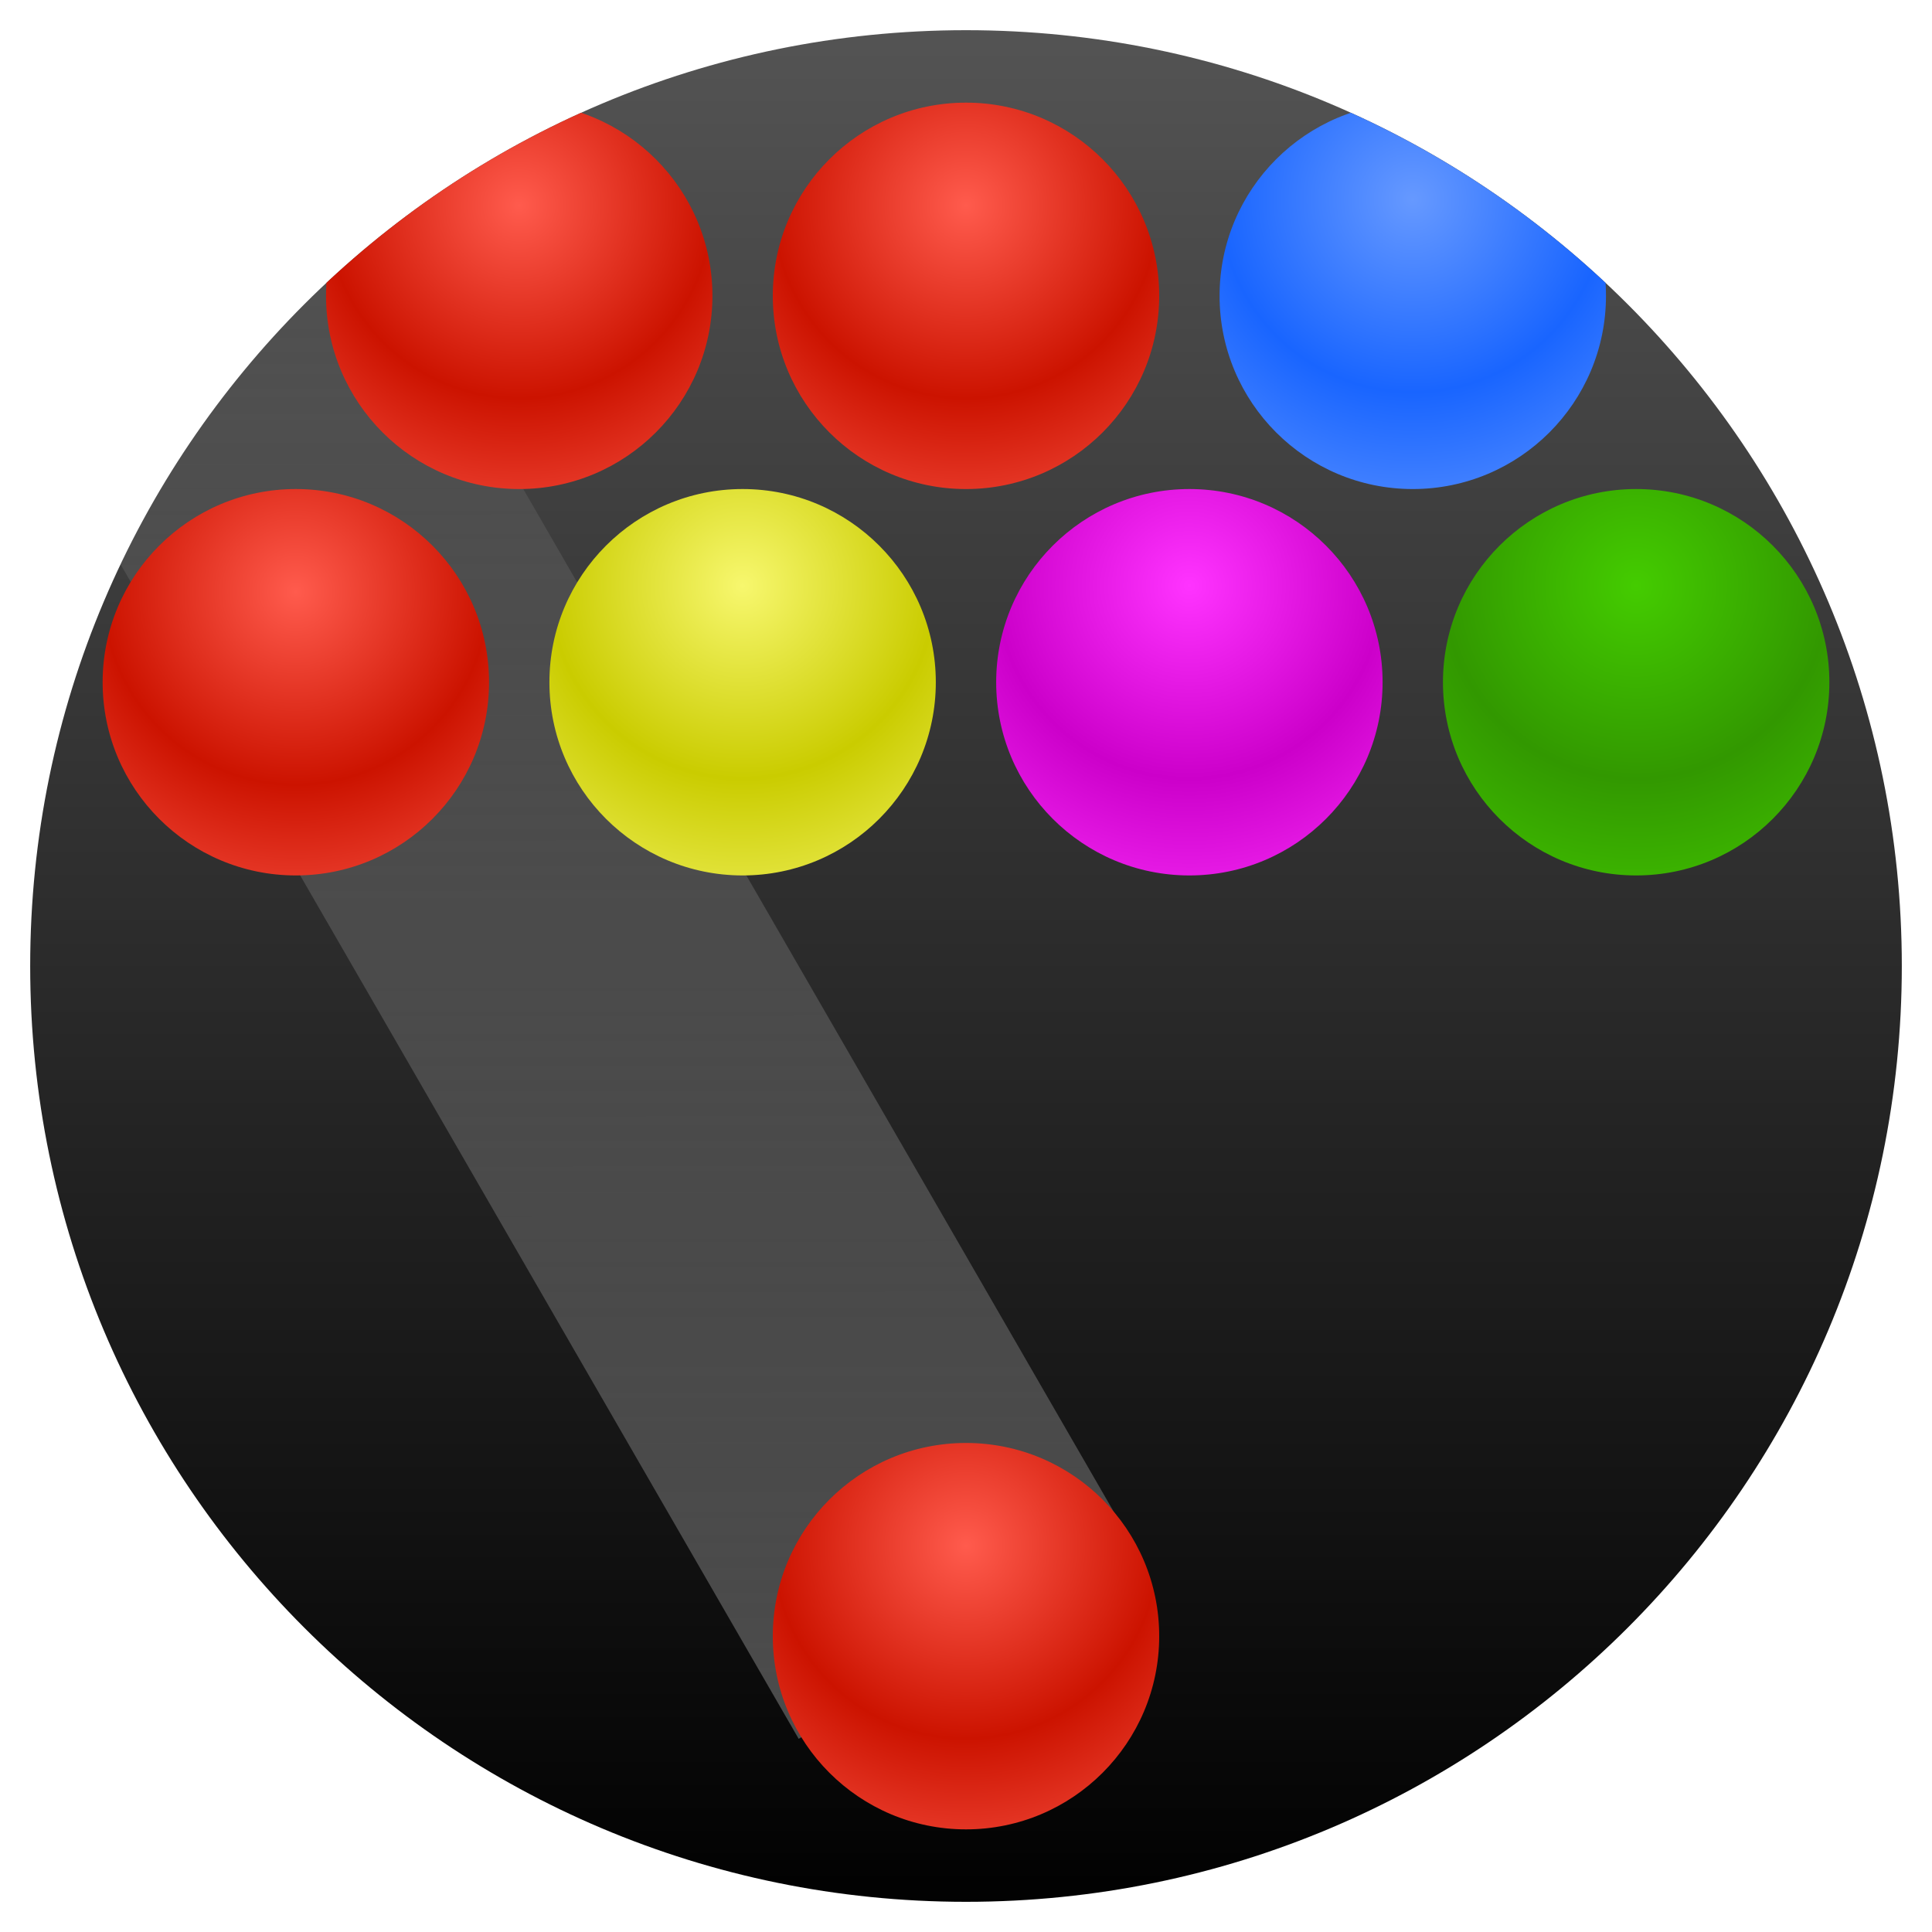
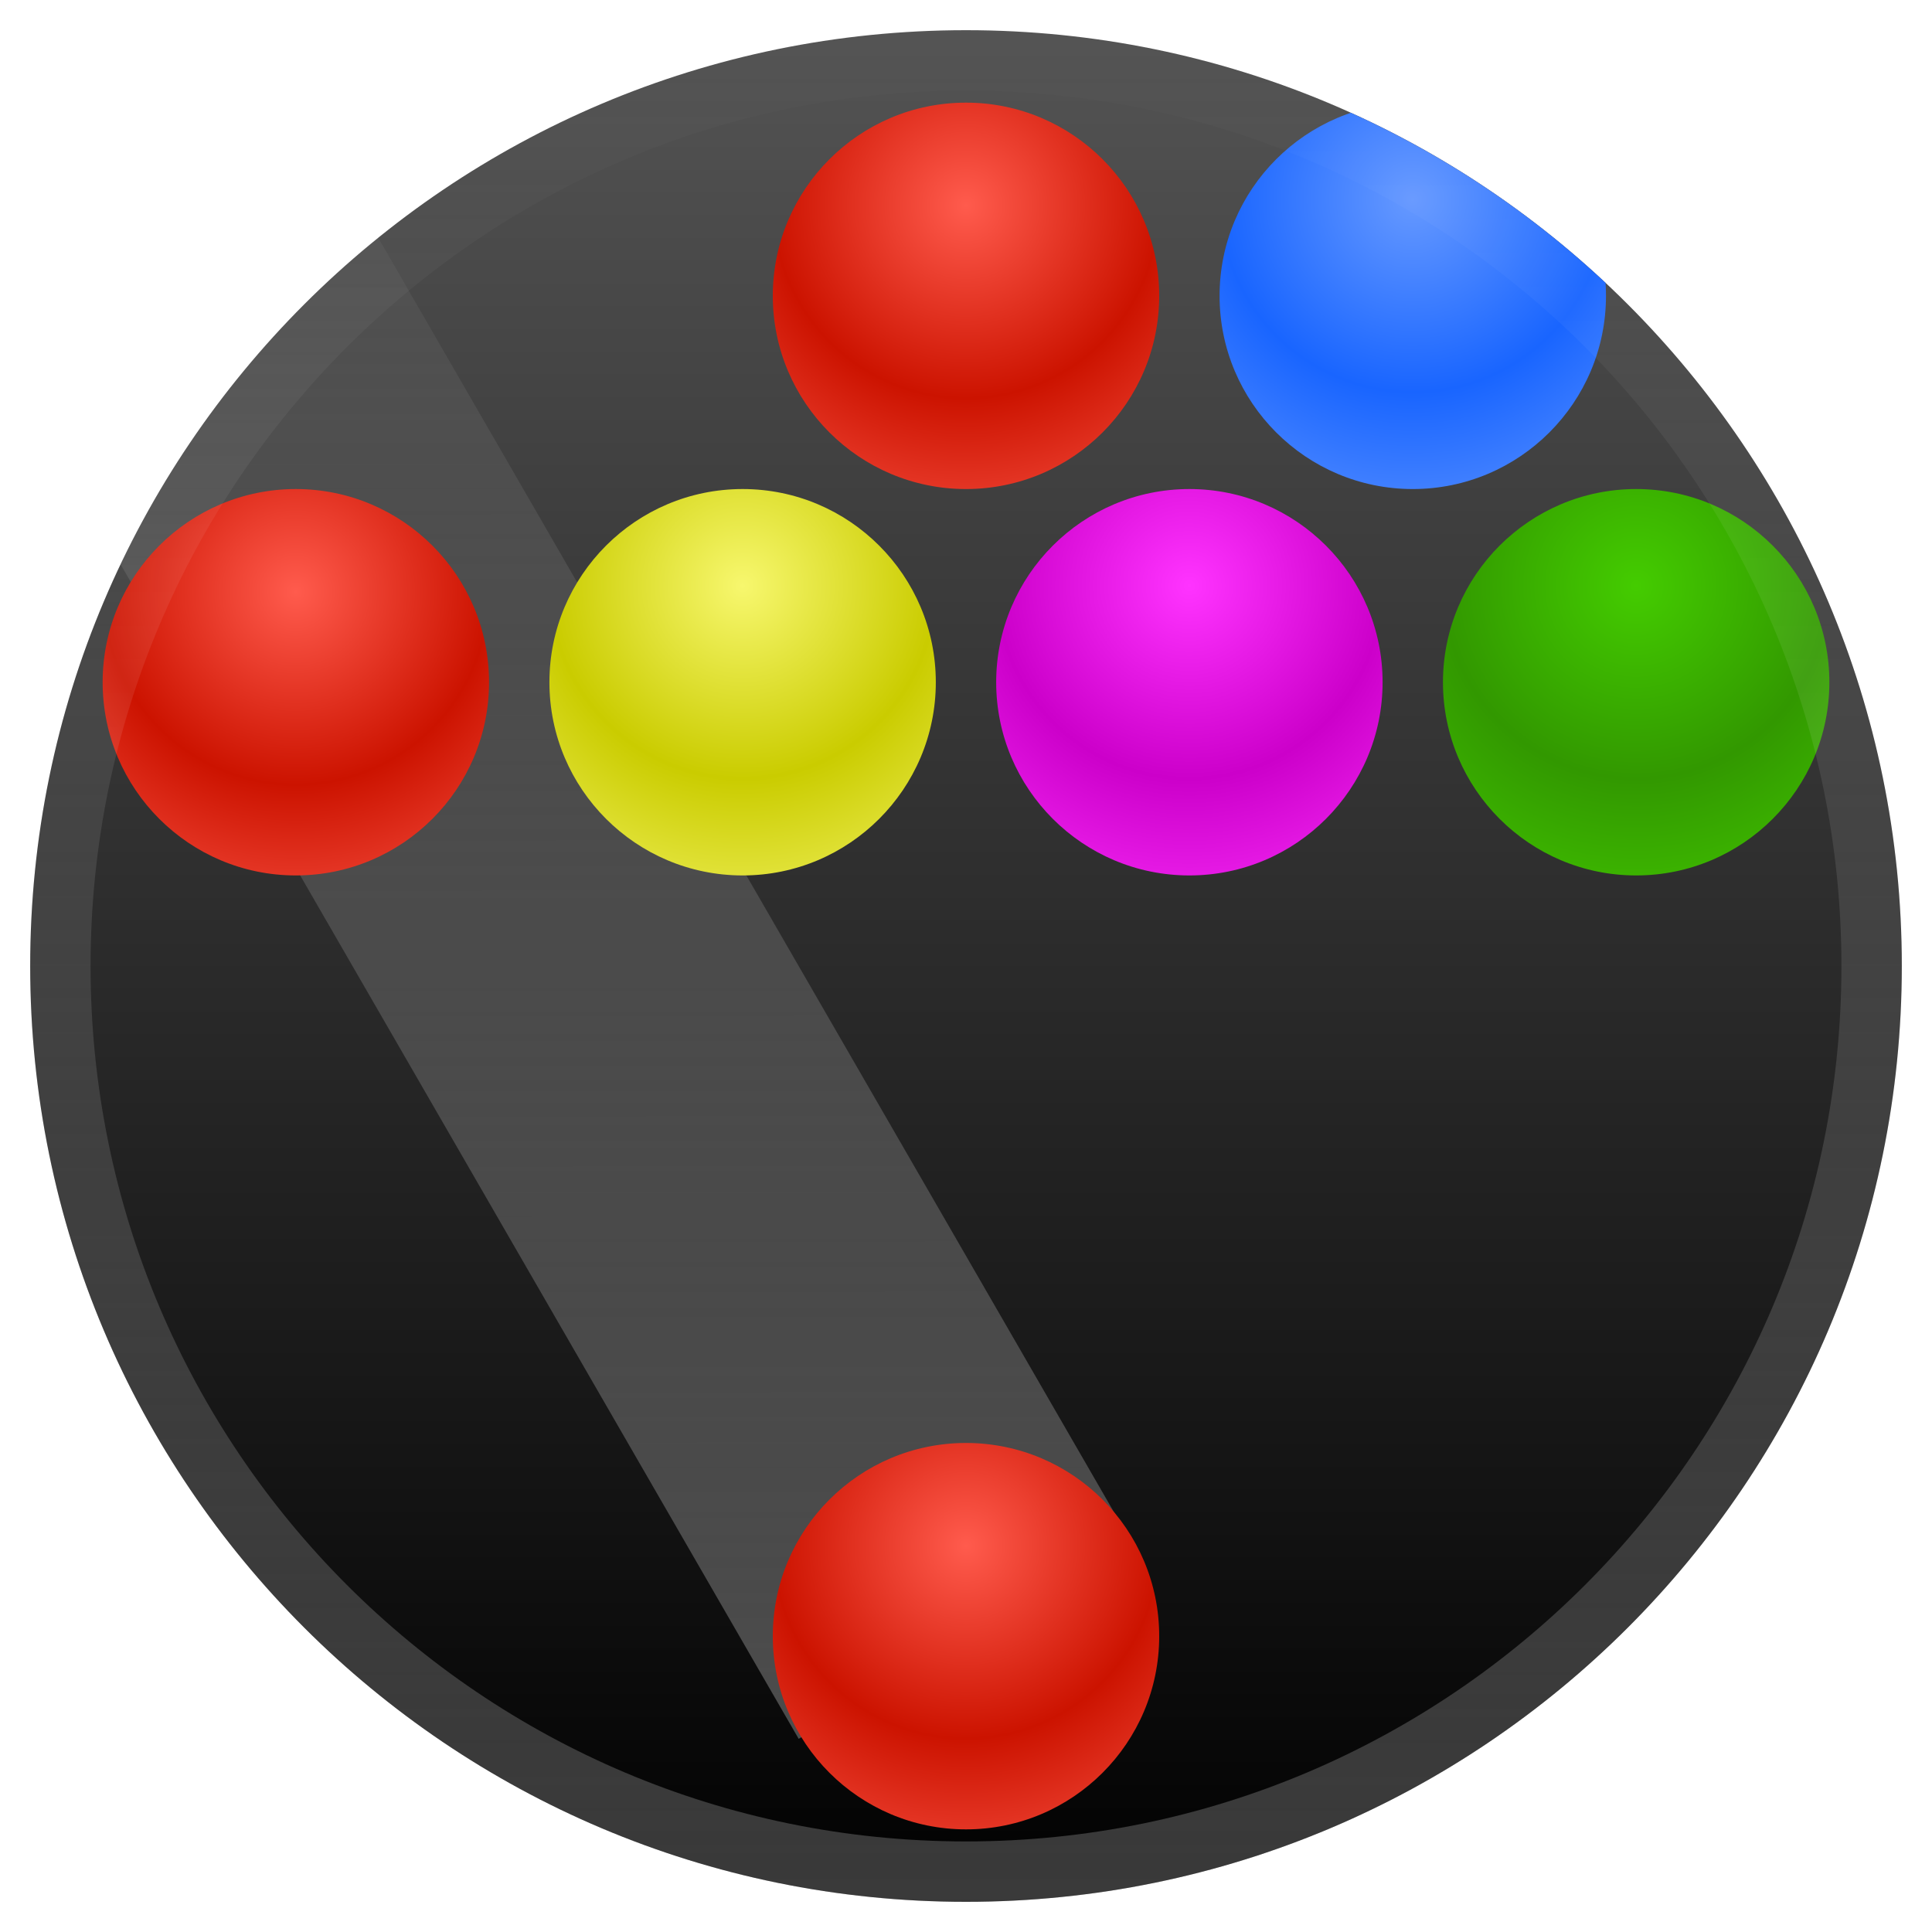
<svg xmlns="http://www.w3.org/2000/svg" xmlns:xlink="http://www.w3.org/1999/xlink" version="1.1" width="16" height="16" id="svg2">
  <defs id="defs4">
+     <linearGradient id="linearGradient3911">
+       <stop style="stop-color:#ffffff;stop-opacity:0.502;" offset="0" id="stop3913" />
+       <stop style="stop-color:#ffffff;stop-opacity:0;" offset="1" id="stop3915" />
+     </linearGradient>
    <linearGradient id="linearGradient3865">
      <stop style="stop-color:#000000;stop-opacity:1;" offset="0" id="stop3867" />
      <stop style="stop-color:#555555;stop-opacity:1;" offset="1" id="stop3869" />
    </linearGradient>
    <linearGradient id="linearGradient3855">
      <stop style="stop-color:#6699ff;stop-opacity:1;" offset="0" id="stop3857" />
      <stop id="stop3863" offset="0.5" style="stop-color:#1965ff;stop-opacity:1;" />
      <stop style="stop-color:#6699ff;stop-opacity:1;" offset="1" id="stop3859" />
    </linearGradient>
    <linearGradient id="linearGradient3845">
      <stop style="stop-color:#44cc00;stop-opacity:1;" offset="0" id="stop3847" />
      <stop id="stop3853" offset="0.5" style="stop-color:#329800;stop-opacity:1;" />
      <stop style="stop-color:#44cc00;stop-opacity:1;" offset="1" id="stop3849" />
    </linearGradient>
    <linearGradient id="linearGradient3835">
      <stop style="stop-color:#ff33ff;stop-opacity:1;" offset="0" id="stop3837" />
      <stop id="stop3843" offset="0.5" style="stop-color:#cc00ca;stop-opacity:1;" />
      <stop style="stop-color:#ff33ff;stop-opacity:1;" offset="1" id="stop3839" />
    </linearGradient>
    <linearGradient id="linearGradient3807">
      <stop style="stop-color:#f7f76e;stop-opacity:1;" offset="0" id="stop3809" />
      <stop id="stop3815" offset="0.5" style="stop-color:#cacc00;stop-opacity:1;" />
      <stop style="stop-color:#f7f76e;stop-opacity:1;" offset="1" id="stop3811" />
    </linearGradient>
    <linearGradient id="linearGradient3791">
      <stop style="stop-color:#ff5b4d;stop-opacity:1;" offset="0" id="stop3793" />
      <stop id="stop3799" offset="0.5" style="stop-color:#cc1300;stop-opacity:1;" />
      <stop style="stop-color:#ff5b4d;stop-opacity:1;" offset="1" id="stop3795" />
    </linearGradient>
    <linearGradient id="linearGradient4084">
      <stop style="stop-color:#ffffff;stop-opacity:0.302;" offset="0" id="stop4086" />
      <stop style="stop-color:#ffffff;stop-opacity:0;" offset="1" id="stop4088" />
    </linearGradient>
    <linearGradient id="linearGradient3798">
      <stop id="stop3800" style="stop-color:#f2cb86;stop-opacity:1" offset="0" />
      <stop id="stop3802" style="stop-color:#f6daa8;stop-opacity:1" offset="1" />
    </linearGradient>
    <linearGradient id="linearGradient3786">
      <stop id="stop3788" style="stop-color:#ececec;stop-opacity:1" offset="0" />
      <stop id="stop3790" style="stop-color:#dfdfdf;stop-opacity:1" offset="1" />
    </linearGradient>
    <linearGradient id="linearGradient3757">
      <stop id="stop3759" style="stop-color:#e1e1e1;stop-opacity:1" offset="0" />
      <stop id="stop3761" style="stop-color:#a6a6a6;stop-opacity:1" offset="1" />
    </linearGradient>
    <linearGradient x1="17" y1="1051.362" x2="8" y2="1042.362" id="linearGradient3028" xlink:href="#linearGradient3798" gradientUnits="userSpaceOnUse" />
    <linearGradient x1="9" y1="0" x2="9" y2="16" id="linearGradient3815" xlink:href="#linearGradient3757" gradientUnits="userSpaceOnUse" gradientTransform="translate(0.25,0.25)" />
    <linearGradient x1="10" y1="15" x2="10" y2="1" id="linearGradient3825" xlink:href="#linearGradient3786" gradientUnits="userSpaceOnUse" />
    <clipPath clipPathUnits="userSpaceOnUse" id="clipPath3993">
      <rect width="15.5" height="15.5" ry="3.75" x="2.65" y="-1.411" id="rect3995" style="fill:#000000;fill-opacity:1;stroke:none" />
    </clipPath>
    <clipPath clipPathUnits="userSpaceOnUse" id="clipPath3997">
      <rect width="15.5" height="15.5" ry="3.75" x="-8.15" y="-1.411" id="rect3999" style="fill:#000000;fill-opacity:1;stroke:none" />
    </clipPath>
    <clipPath clipPathUnits="userSpaceOnUse" id="clipPath4001">
      <rect width="15.5" height="15.5" ry="3.75" x="-4.55" y="-1.411" id="rect4003" style="fill:#000000;fill-opacity:1;stroke:none" />
    </clipPath>
    <clipPath clipPathUnits="userSpaceOnUse" id="clipPath4005">
      <rect width="15.5" height="15.5" ry="3.75" x="-0.95" y="-1.411" id="rect4007" style="fill:#000000;fill-opacity:1;stroke:none" />
    </clipPath>
    <clipPath clipPathUnits="userSpaceOnUse" id="clipPath4009">
      <rect width="15.5" height="15.5" ry="3.75" x="-6.35" y="1.589" id="rect4011" style="fill:#000000;fill-opacity:1;stroke:none" />
    </clipPath>
    <clipPath clipPathUnits="userSpaceOnUse" id="clipPath4013">
      <rect width="15.5" height="15.5" ry="3.75" x="-2.75" y="1.589" id="rect4015" style="fill:#000000;fill-opacity:1;stroke:none" />
    </clipPath>
    <clipPath clipPathUnits="userSpaceOnUse" id="clipPath4017">
      <rect width="15.5" height="15.5" ry="3.75" x="0.85" y="1.589" id="rect4019" style="fill:#000000;fill-opacity:1;stroke:none" />
    </clipPath>
    <linearGradient xlink:href="#linearGradient4084" id="linearGradient4090" x1="10.864" y1="18.078" x2="18.864" y2="4.222" gradientUnits="userSpaceOnUse" gradientTransform="translate(-8.471798,1.777945)" />
-     <radialGradient xlink:href="#linearGradient3791" id="radialGradient3797" cx="3.5" cy="1.797" fx="3.5" fy="1.797" r="1.5" gradientUnits="userSpaceOnUse" gradientTransform="matrix(2,-1.8026347e-8,1.8026346e-8,2,-3.5,-1.796875)" />
    <radialGradient xlink:href="#linearGradient3807" id="radialGradient3813" cx="3.5" cy="2.125" fx="3.5" fy="2.125" r="1.5" gradientUnits="userSpaceOnUse" gradientTransform="matrix(2,-4.8611449e-8,4.8611446e-8,2,-3.5,-2.5)" />
    <radialGradient xlink:href="#linearGradient3835" id="radialGradient3841" cx="3.5" cy="2.125" fx="3.5" fy="2.125" r="1.5" gradientUnits="userSpaceOnUse" gradientTransform="matrix(2,-1.0138921e-7,1.0138921e-7,2,-3.5,-2.499999)" />
    <radialGradient xlink:href="#linearGradient3845" id="radialGradient3851" cx="3.5" cy="2.125" fx="3.5" fy="2.125" r="1.5" gradientUnits="userSpaceOnUse" gradientTransform="matrix(2,-1.0138895e-7,1.0138896e-7,2,-3.5,-2.499999)" />
    <radialGradient xlink:href="#linearGradient3855" id="radialGradient3861" cx="3.5" cy="1.75" fx="3.5" fy="1.75" r="1.5" gradientUnits="userSpaceOnUse" gradientTransform="matrix(2,-4.2708439e-8,4.2708439e-8,2,-3.5,-1.75)" />
-     <linearGradient xlink:href="#linearGradient3865" id="linearGradient3871" x1="18" y1="16" x2="18" y2="0" gradientUnits="userSpaceOnUse" />
    <clipPath clipPathUnits="userSpaceOnUse" id="clipPath3883">
      <rect clip-path="none" width="15.5" height="15.5" ry="7.75" x="3.95" y="0.25" id="rect3885" style="fill:#339900;fill-opacity:0.383;stroke:none" />
    </clipPath>
    <clipPath clipPathUnits="userSpaceOnUse" id="clipPath3887">
      <rect clip-path="none" width="14.531" height="14.531" ry="7.266" x="-7.234" y="0.438" id="rect3889" style="fill:#339900;fill-opacity:0.383;stroke:none" />
    </clipPath>
    <clipPath clipPathUnits="userSpaceOnUse" id="clipPath3891">
      <rect clip-path="none" width="15.5" height="15.5" ry="7.75" x="0.25" y="0.25" id="rect3893" style="fill:#339900;fill-opacity:0.383;stroke:none" transform="matrix(0.8660254,0.5,-0.5,0.8660254,0,0)" />
    </clipPath>
+     <linearGradient xlink:href="#linearGradient3911" id="linearGradient3917" x1="16" y1="16" x2="16" y2="0" gradientUnits="userSpaceOnUse" />
+     <linearGradient xlink:href="#linearGradient4084" id="linearGradient4047" gradientUnits="userSpaceOnUse" gradientTransform="translate(-8.471798,1.777945)" x1="10.864" y1="18.078" x2="18.864" y2="4.222" />
+     <radialGradient xlink:href="#linearGradient3855" id="radialGradient4051" gradientUnits="userSpaceOnUse" gradientTransform="matrix(2,-4.2708439e-8,4.2708439e-8,2,-3.5,-1.75)" cx="3.5" cy="1.75" fx="3.5" fy="1.75" r="1.5" />
+     <linearGradient xlink:href="#linearGradient3865" id="linearGradient4437" gradientUnits="userSpaceOnUse" x1="18" y1="16" x2="18" y2="0" gradientTransform="translate(0,16)" />
+     <linearGradient xlink:href="#linearGradient4084" id="linearGradient4559" gradientUnits="userSpaceOnUse" gradientTransform="translate(-8.471798,1.777945)" x1="10.864" y1="18.078" x2="18.864" y2="4.222" />
+     <radialGradient xlink:href="#linearGradient3855" id="radialGradient4563" gradientUnits="userSpaceOnUse" gradientTransform="matrix(2,-4.2708439e-8,4.2708439e-8,2,-3.5,-1.75)" cx="3.5" cy="1.75" fx="3.5" fy="1.75" r="1.5" />
+     <radialGradient xlink:href="#linearGradient3791" id="radialGradient4565" gradientUnits="userSpaceOnUse" gradientTransform="matrix(2,-1.8026347e-8,1.8026346e-8,2,-3.5,-1.796875)" cx="3.5" cy="1.797" fx="3.5" fy="1.797" r="1.5" />
  </defs>
-   <g id="g3826">
-     <rect clip-path="none" width="15.5" height="15.5" ry="7.75" x="0.25" y="0.25" id="rect3038" style="fill:url(#linearGradient3871);fill-opacity:1;stroke:none" />
-     <rect clip-path="none" width="16" height="16" ry="0" x="0" y="0" id="rect3938" style="fill:#000000;fill-opacity:0;stroke:none" />
-     <rect clip-path="url(#clipPath3891)" transform="matrix(0.8660254,-0.5,0.5,0.8660254,0,0)" ry="0" y="-0.222" x="-1.472" height="16" width="3.2" id="rect4082" style="fill:url(#linearGradient4090);fill-opacity:1;stroke:none" />
-     <path clip-path="none" transform="matrix(1.066667,0,0,1.066667,4.266667,-0.2166668)" style="fill:url(#radialGradient3797);fill-opacity:1;stroke:none" id="path3950" d="m 5,2.5 a 1.5,1.5 0 1 1 -3,0 1.5,1.5 0 1 1 3,0 z" />
-     <path clip-path="none" transform="matrix(1.066667,0,0,1.066667,2.416667,2.983333)" style="fill:url(#radialGradient3813);fill-opacity:1;stroke:none" id="path3943" d="m 5,2.5 a 1.5,1.5 0 1 1 -3,0 1.5,1.5 0 1 1 3,0 z" />
-     <path clip-path="none" d="m 5,2.5 a 1.5,1.5 0 1 1 -3,0 1.5,1.5 0 1 1 3,0 z" id="path3956" style="fill:url(#radialGradient3841);fill-opacity:1;stroke:none" transform="matrix(1.066667,0,0,1.066667,6.116667,2.983333)" />
-     <path clip-path="none" transform="matrix(1.066667,0,0,1.066667,9.816667,2.983333)" style="fill:url(#radialGradient3851);fill-opacity:1;stroke:none" id="path3954" d="m 5,2.5 a 1.5,1.5 0 1 1 -3,0 1.5,1.5 0 1 1 3,0 z" />
-     <path clip-path="url(#clipPath3887)" d="m 5,2.5 a 1.5,1.5 0 1 1 -3,0 1.5,1.5 0 1 1 3,0 z" id="path3945" style="fill:url(#radialGradient3861);fill-opacity:1;stroke:none" transform="matrix(1.066667,0,0,1.066667,7.966667,-0.2166667)" />
+   <g id="g4439" transform="translate(0,-16)">
+     <rect clip-path="none" width="15.5" height="15.5" ry="7.75" x="0.25" y="16.25" id="rect3038" style="fill:url(#linearGradient4437);fill-opacity:1;stroke:none" />
+     <rect clip-path="none" width="16" height="16" ry="0" x="0" y="16" id="rect3938" style="fill:#000000;fill-opacity:0;stroke:none" />
+     <rect clip-path="url(#clipPath3891)" transform="matrix(0.8660254,-0.5,0.5,0.8660254,0,16)" ry="0" y="-0.222" x="-1.472" height="16" width="3.2" id="rect4082" style="fill:url(#linearGradient4559);fill-opacity:1;stroke:none" />
+     <path clip-path="none" transform="matrix(1.066667,0,0,1.066667,4.266667,15.78333)" style="fill:url(#radialGradient4565);fill-opacity:1;stroke:none" id="path3950" d="M 5,2.5 C 5,3.328 4.328,4 3.5,4 2.672,4 2,3.328 2,2.5 2,1.672 2.672,1 3.5,1 4.328,1 5,1.672 5,2.5 z" />
+     <path clip-path="none" transform="matrix(1.066667,0,0,1.066667,2.416667,18.98333)" style="fill:url(#radialGradient3813);fill-opacity:1;stroke:none" id="path3943" d="M 5,2.5 C 5,3.328 4.328,4 3.5,4 2.672,4 2,3.328 2,2.5 2,1.672 2.672,1 3.5,1 4.328,1 5,1.672 5,2.5 z" />
+     <path clip-path="none" d="M 5,2.5 C 5,3.328 4.328,4 3.5,4 2.672,4 2,3.328 2,2.5 2,1.672 2.672,1 3.5,1 4.328,1 5,1.672 5,2.5 z" id="path3956" style="fill:url(#radialGradient3841);fill-opacity:1;stroke:none" transform="matrix(1.066667,0,0,1.066667,6.116667,18.98333)" />
+     <path clip-path="none" transform="matrix(1.066667,0,0,1.066667,9.816667,18.98333)" style="fill:url(#radialGradient3851);fill-opacity:1;stroke:none" id="path3954" d="M 5,2.5 C 5,3.328 4.328,4 3.5,4 2.672,4 2,3.328 2,2.5 2,1.672 2.672,1 3.5,1 4.328,1 5,1.672 5,2.5 z" />
+     <path clip-path="url(#clipPath3887)" d="M 5,2.5 C 5,3.328 4.328,4 3.5,4 2.672,4 2,3.328 2,2.5 2,1.672 2.672,1 3.5,1 4.328,1 5,1.672 5,2.5 z" id="path3945" style="fill:url(#radialGradient4563);fill-opacity:1;stroke:none" transform="matrix(1.066667,0,0,1.066667,7.966667,15.78333)" />
    <use clip-path="url(#clipPath3883)" height="16" width="16" transform="translate(-3.7,0)" id="use3801" xlink:href="#path3950" y="0" x="0" />
    <use height="16" width="16" transform="translate(-5.55,3.2)" id="use3803" xlink:href="#path3950" y="0" x="0" />
    <use height="16" width="16" transform="translate(0,11.1)" id="use3805" xlink:href="#path3950" y="0" x="0" />
+     <path transform="translate(0,16)" d="m 15.5,8 c 0,4.142 -3.358,7.5 -7.5,7.5 C 3.858,15.5 0.5,12.142 0.5,8 0.5,3.858 3.858,0.5 8,0.5 c 4.142,0 7.5,3.358 7.5,7.5 z" id="path3909" style="fill:none;stroke:url(#linearGradient3917);stroke-width:0.5;stroke-linecap:round;stroke-linejoin:round;stroke-miterlimit:4;stroke-opacity:0.446;stroke-dasharray:none;stroke-dashoffset:0" />
  </g>
</svg>
